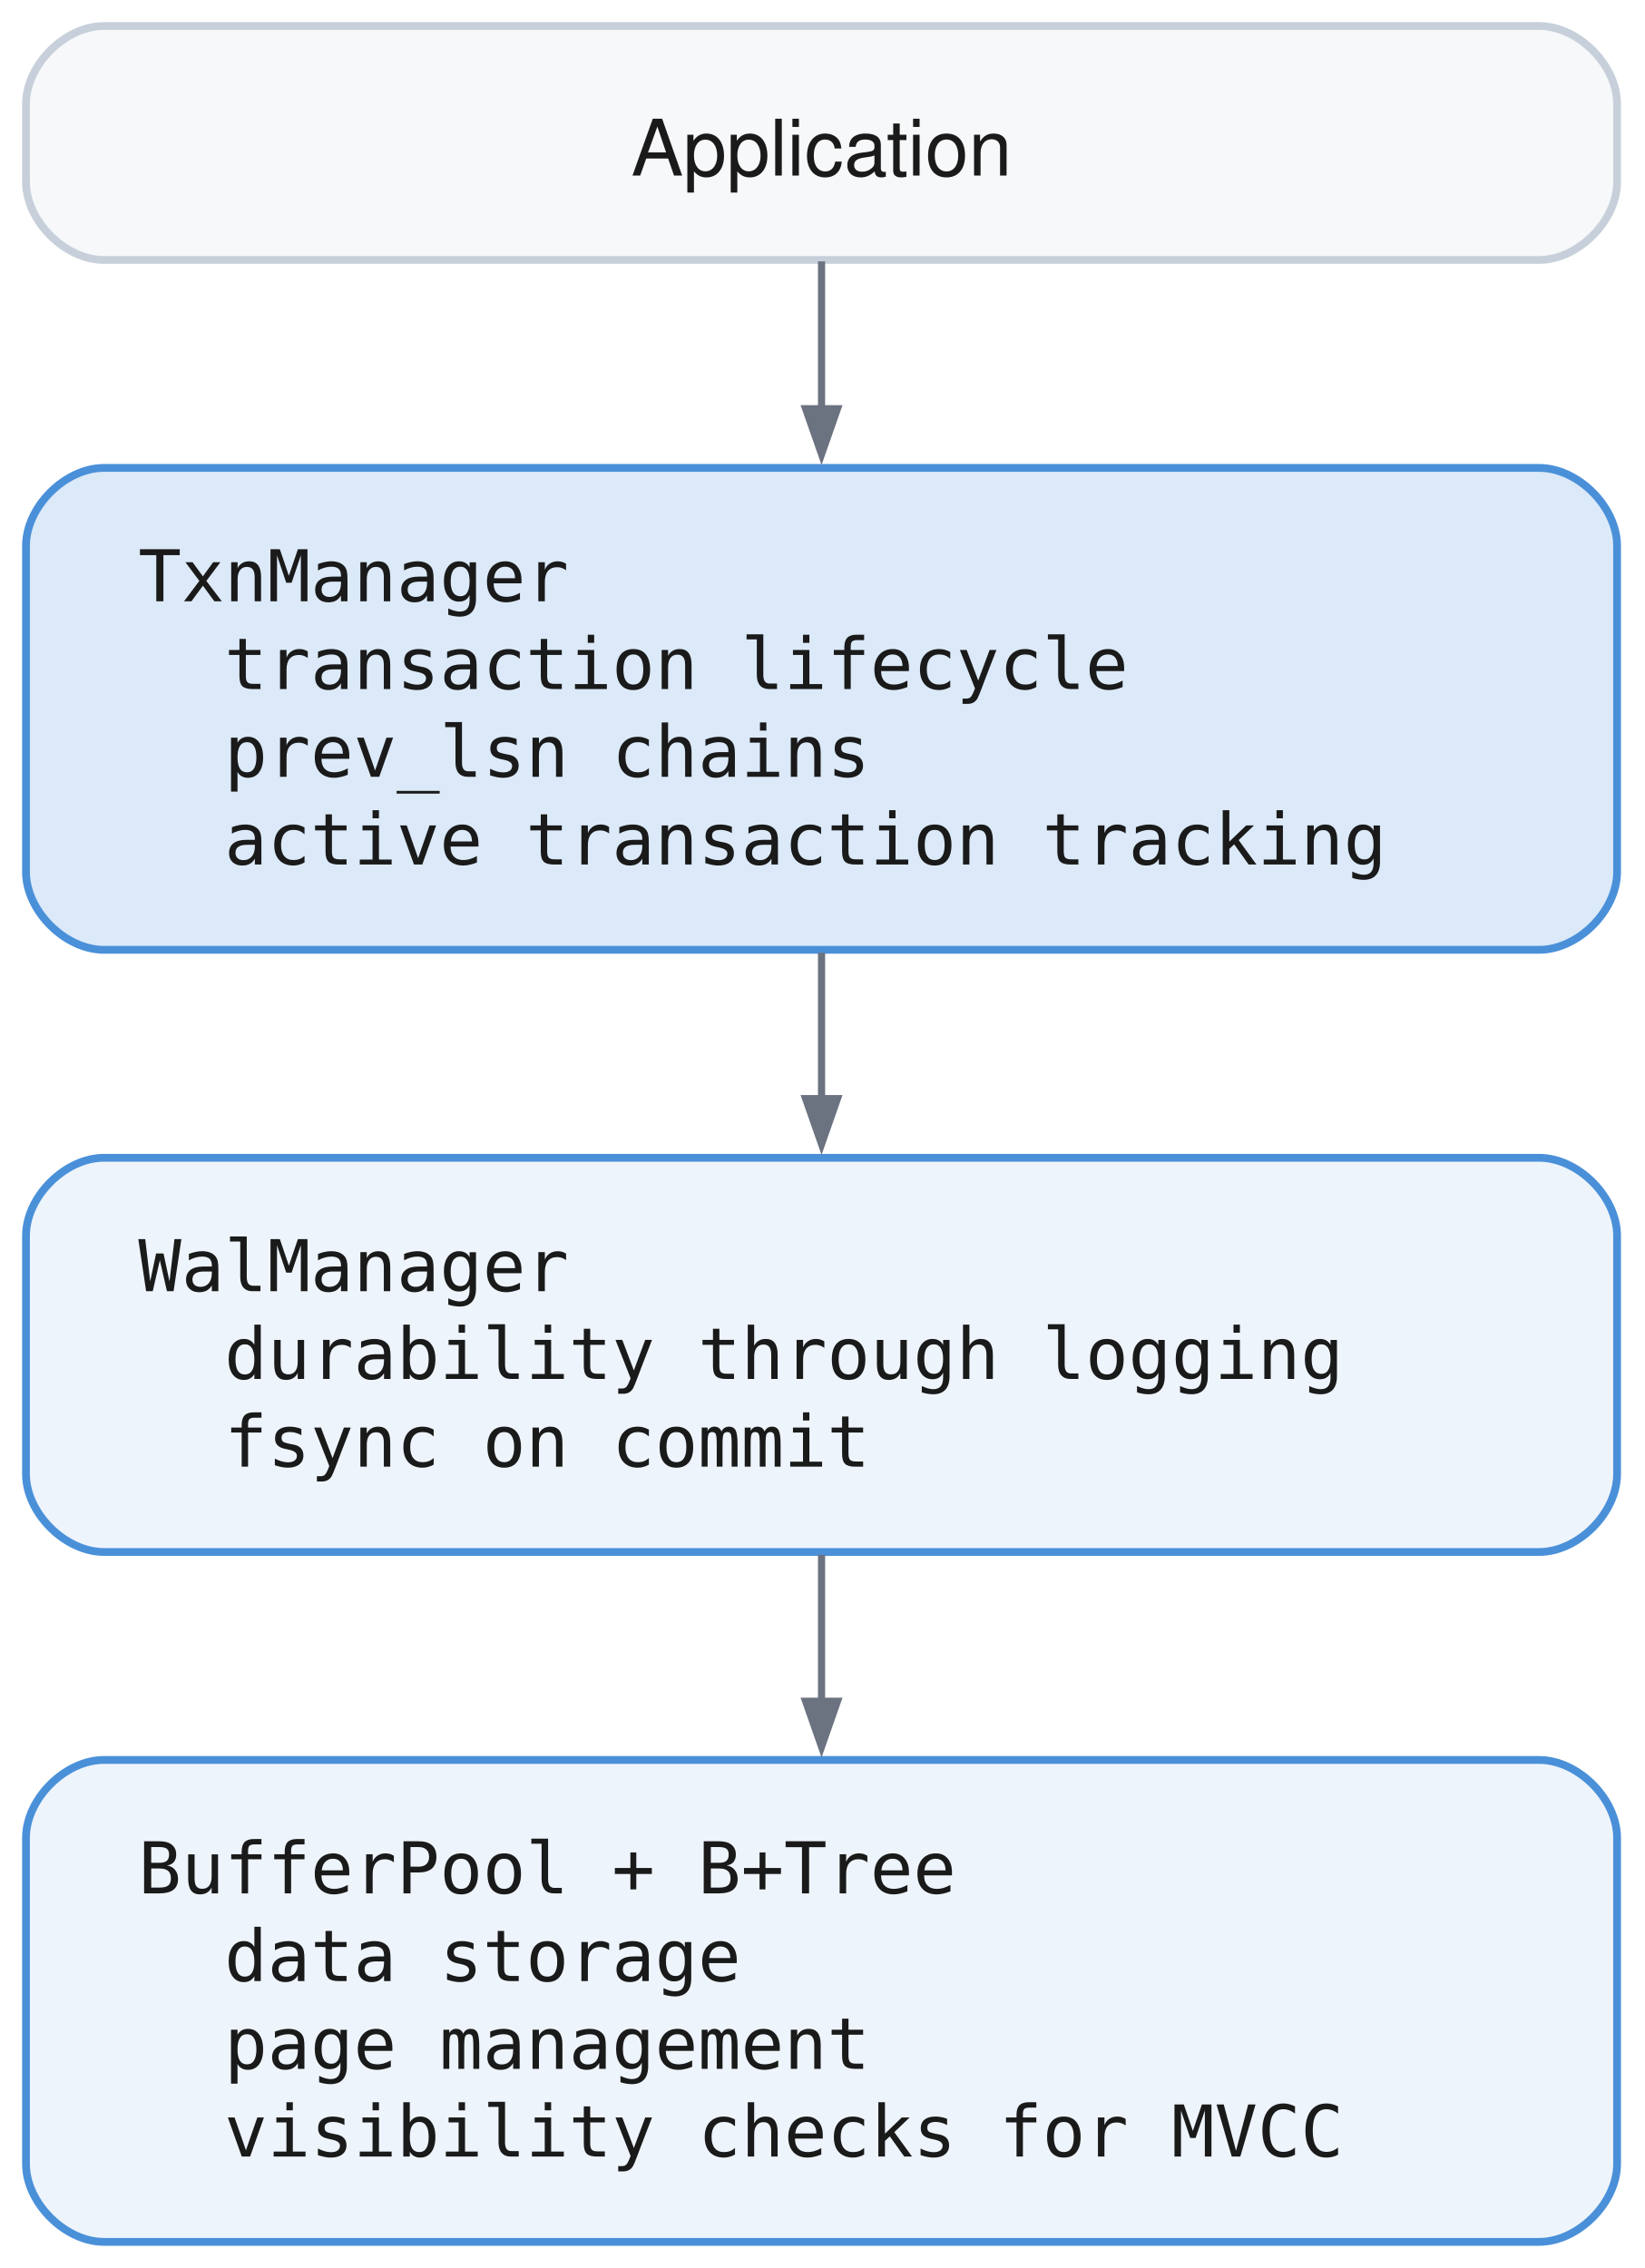
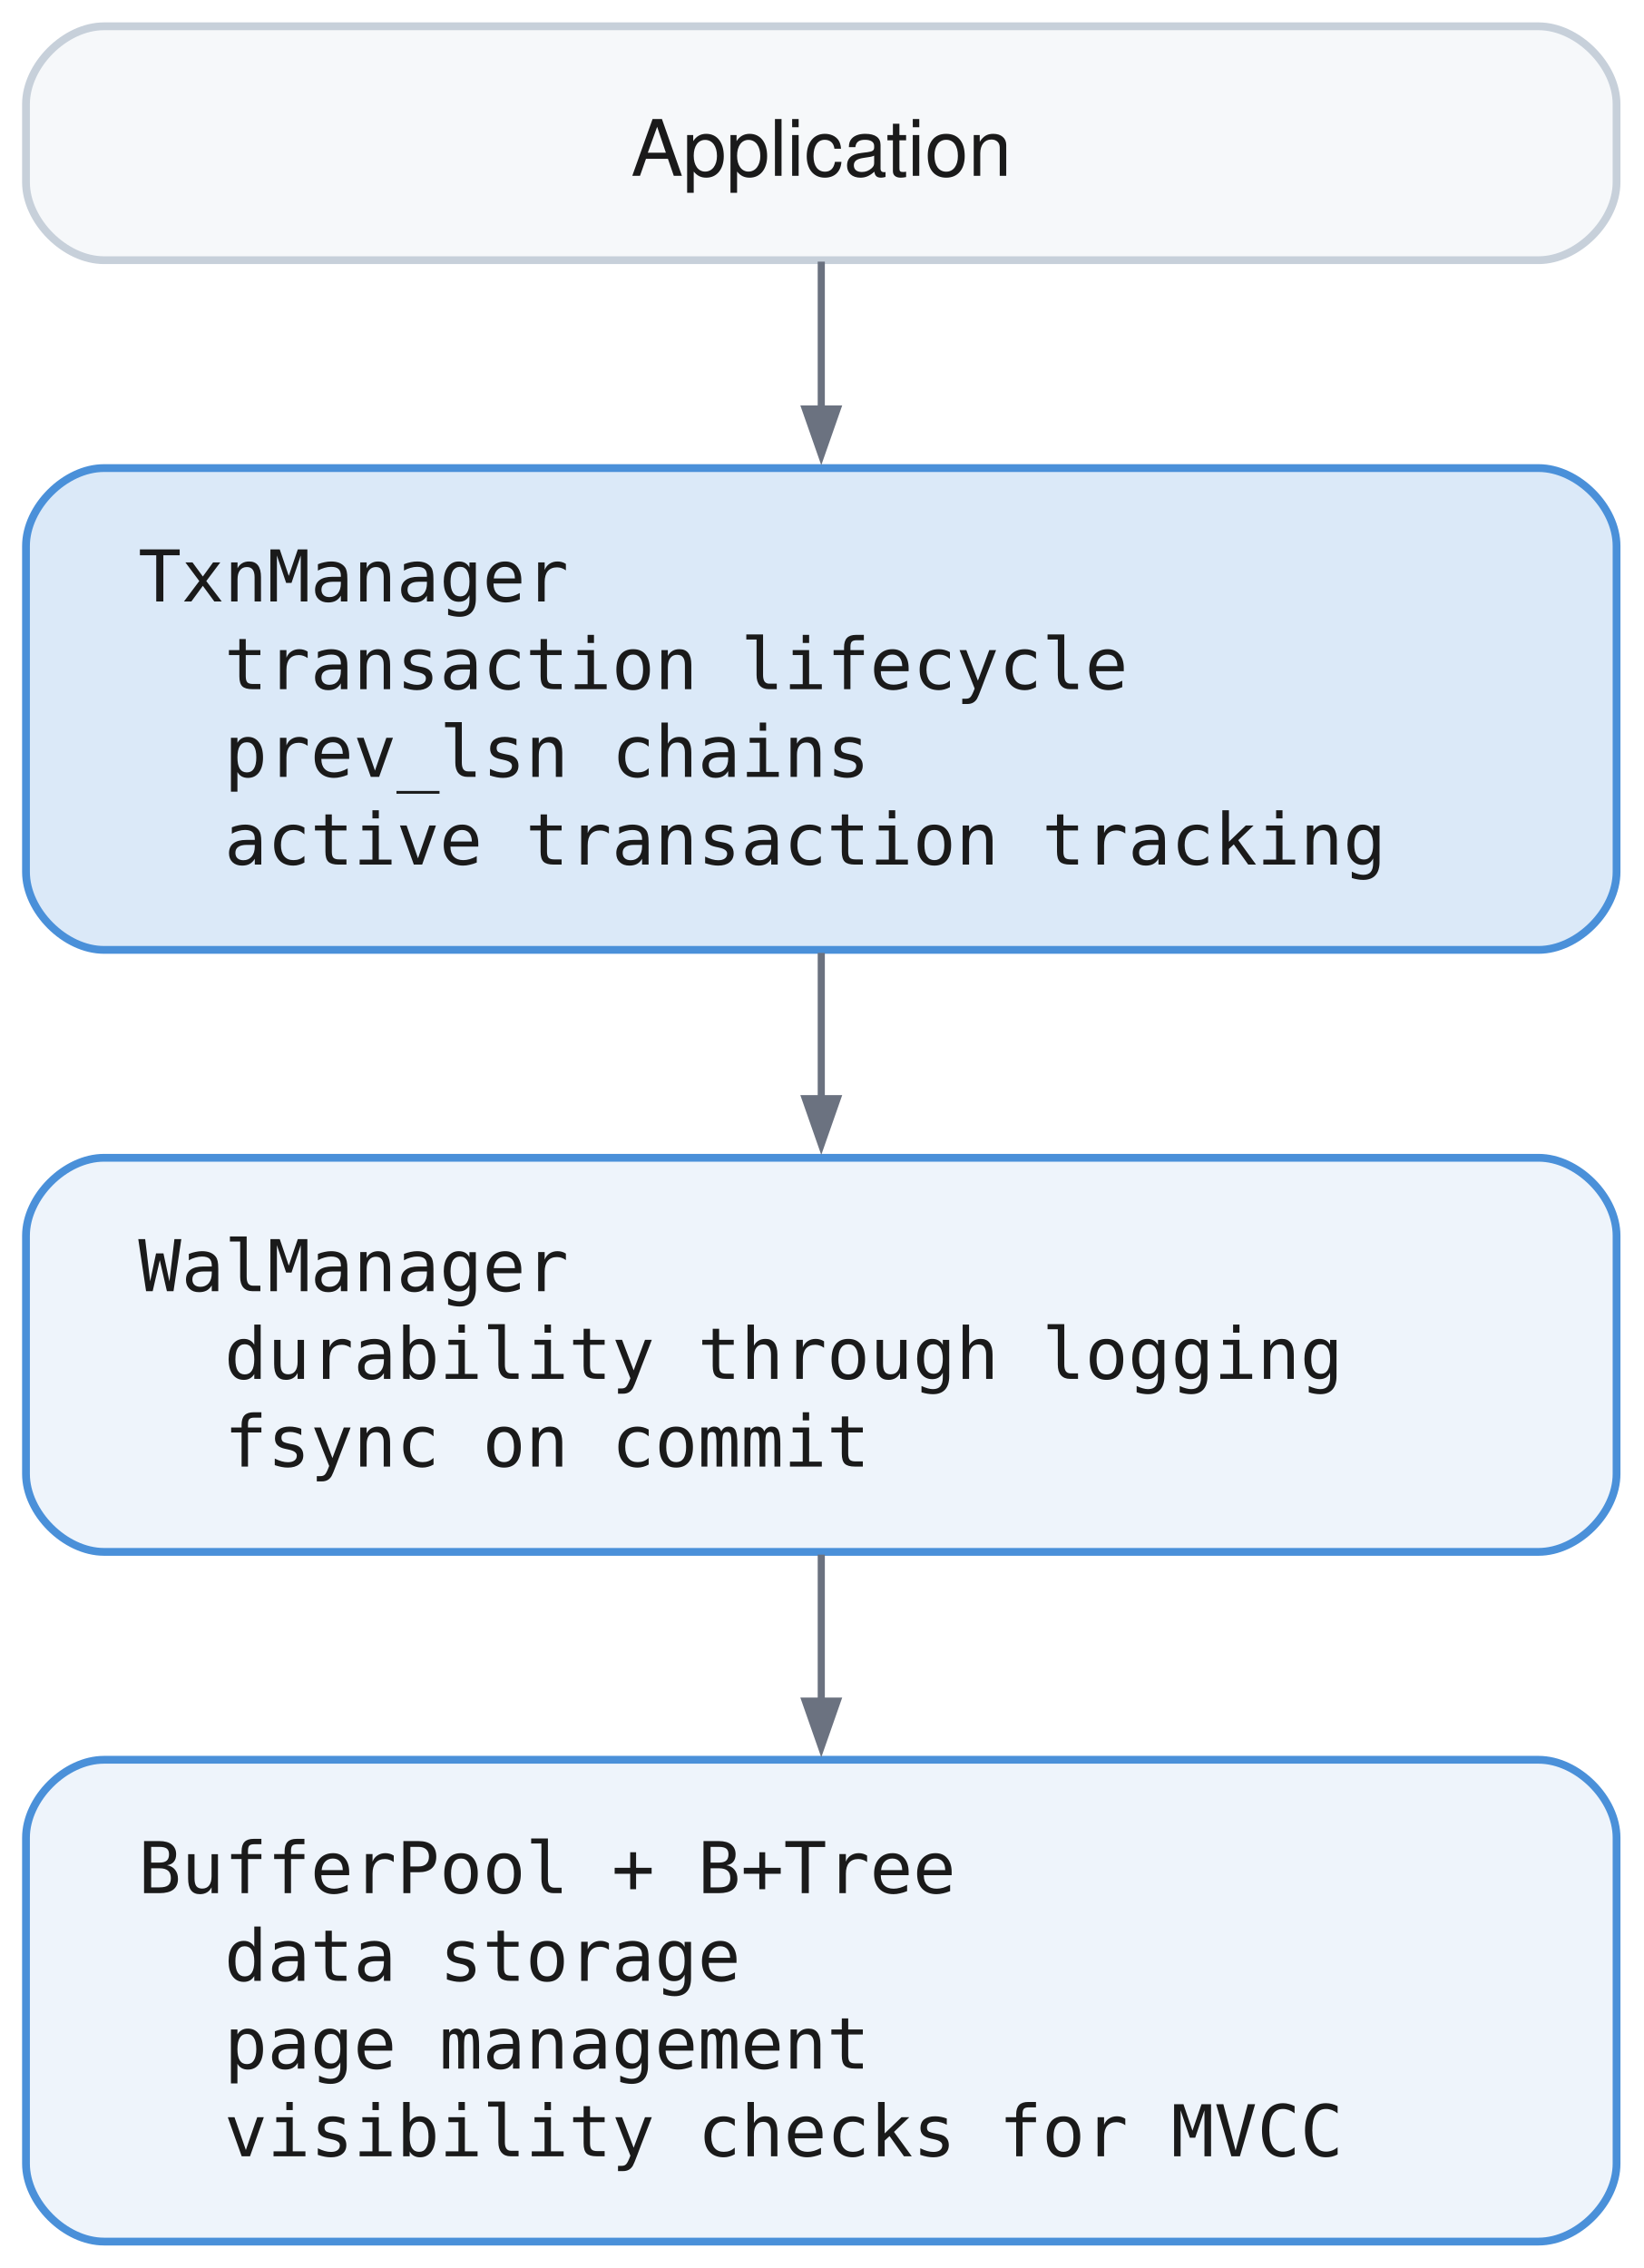
- <svg xmlns="http://www.w3.org/2000/svg" viewBox="0.00 0.00 253.00 349.00">
+ <svg xmlns="http://www.w3.org/2000/svg" width="337" height="465" viewBox="0.00 0.00 253.00 349.00">
  <g id="graph0" class="graph" transform="scale(1 1) rotate(0) translate(4 344.98)">
    <g id="node1" class="node">
      <path fill="#f6f8fa" stroke="#c7d0da" stroke-width="1.2" d="M232.8,-340.98C232.8,-340.98 12,-340.98 12,-340.98 6,-340.98 0,-334.98 0,-328.98 0,-328.98 0,-316.98 0,-316.98 0,-310.98 6,-304.98 12,-304.98 12,-304.98 232.8,-304.98 232.8,-304.98 238.8,-304.98 244.8,-310.98 244.8,-316.98 244.8,-316.98 244.8,-328.98 244.8,-328.98 244.8,-334.98 238.8,-340.98 232.8,-340.98" />
      <text xml:space="preserve" text-anchor="middle" x="122.4" y="-317.96" font-family="Helvetica,Arial,sans-serif" font-size="12.00" fill="#1a1a1a">Application</text>
    </g>
    <g id="node2" class="node">
      <path fill="#dbe9f8" stroke="#4a90d9" stroke-width="1.2" d="M232.8,-272.98C232.8,-272.98 12,-272.98 12,-272.98 6,-272.98 0,-266.98 0,-260.98 0,-260.98 0,-210.82 0,-210.82 0,-204.82 6,-198.82 12,-198.82 12,-198.82 232.8,-198.82 232.8,-198.82 238.8,-198.82 244.8,-204.82 244.8,-210.82 244.8,-210.82 244.8,-260.98 244.8,-260.98 244.8,-266.98 238.8,-272.98 232.8,-272.98" />
      <text xml:space="preserve" text-anchor="start" x="17.28" y="-252.45" font-family="Menlo,Consolas,monospace" font-size="11.00" fill="#1a1a1a">TxnManager</text>
      <text xml:space="preserve" text-anchor="start" x="17.28" y="-238.95" font-family="Menlo,Consolas,monospace" font-size="11.00" fill="#1a1a1a">  transaction lifecycle</text>
      <text xml:space="preserve" text-anchor="start" x="17.28" y="-225.45" font-family="Menlo,Consolas,monospace" font-size="11.00" fill="#1a1a1a">  prev_lsn chains</text>
      <text xml:space="preserve" text-anchor="start" x="17.28" y="-211.95" font-family="Menlo,Consolas,monospace" font-size="11.00" fill="#1a1a1a">  active transaction tracking</text>
    </g>
    <g id="edge1" class="edge">
      <path fill="none" stroke="#6b7280" stroke-width="1.1" d="M122.4,-304.76C122.4,-298.06 122.4,-290.04 122.4,-281.9" />
      <polygon fill="#6b7280" stroke="#6b7280" stroke-width="1.1" points="124.85,-282.08 122.4,-275.08 119.95,-282.08 124.85,-282.08" />
    </g>
    <g id="node3" class="node">
      <path fill="#eef4fb" stroke="#4a90d9" stroke-width="1.2" d="M232.8,-166.82C232.8,-166.82 12,-166.82 12,-166.82 6,-166.82 0,-160.82 0,-154.82 0,-154.82 0,-118.16 0,-118.16 0,-112.16 6,-106.16 12,-106.16 12,-106.16 232.8,-106.16 232.8,-106.16 238.8,-106.16 244.8,-112.16 244.8,-118.16 244.8,-118.16 244.8,-154.82 244.8,-154.82 244.8,-160.82 238.8,-166.82 232.8,-166.82" />
      <text xml:space="preserve" text-anchor="start" x="17.28" y="-146.29" font-family="Menlo,Consolas,monospace" font-size="11.00" fill="#1a1a1a">WalManager</text>
      <text xml:space="preserve" text-anchor="start" x="17.28" y="-132.79" font-family="Menlo,Consolas,monospace" font-size="11.00" fill="#1a1a1a">  durability through logging</text>
      <text xml:space="preserve" text-anchor="start" x="17.28" y="-119.29" font-family="Menlo,Consolas,monospace" font-size="11.00" fill="#1a1a1a">  fsync on commit</text>
    </g>
    <g id="edge2" class="edge">
      <path fill="none" stroke="#6b7280" stroke-width="1.1" d="M122.4,-198.35C122.4,-190.98 122.4,-183.21 122.4,-175.78" />
      <polygon fill="#6b7280" stroke="#6b7280" stroke-width="1.1" points="124.85,-175.92 122.4,-168.92 119.95,-175.92 124.85,-175.92" />
    </g>
    <g id="node4" class="node">
      <path fill="#eef4fb" stroke="#4a90d9" stroke-width="1.2" d="M232.8,-74.16C232.8,-74.16 12,-74.16 12,-74.16 6,-74.16 0,-68.16 0,-62.16 0,-62.16 0,-12 0,-12 0,-6 6,0 12,0 12,0 232.8,0 232.8,0 238.8,0 244.8,-6 244.8,-12 244.8,-12 244.8,-62.16 244.8,-62.16 244.8,-68.16 238.8,-74.16 232.8,-74.16" />
      <text xml:space="preserve" text-anchor="start" x="17.28" y="-53.63" font-family="Menlo,Consolas,monospace" font-size="11.00" fill="#1a1a1a">BufferPool + B+Tree</text>
      <text xml:space="preserve" text-anchor="start" x="17.28" y="-40.13" font-family="Menlo,Consolas,monospace" font-size="11.00" fill="#1a1a1a">  data storage</text>
      <text xml:space="preserve" text-anchor="start" x="17.28" y="-26.63" font-family="Menlo,Consolas,monospace" font-size="11.00" fill="#1a1a1a">  page management</text>
      <text xml:space="preserve" text-anchor="start" x="17.28" y="-13.13" font-family="Menlo,Consolas,monospace" font-size="11.00" fill="#1a1a1a">  visibility checks for MVCC</text>
    </g>
    <g id="edge3" class="edge">
      <path fill="none" stroke="#6b7280" stroke-width="1.1" d="M122.4,-105.73C122.4,-98.5 122.4,-90.61 122.4,-82.85" />
      <polygon fill="#6b7280" stroke="#6b7280" stroke-width="1.1" points="124.85,-83.19 122.4,-76.19 119.95,-83.19 124.85,-83.19" />
    </g>
  </g>
</svg>
